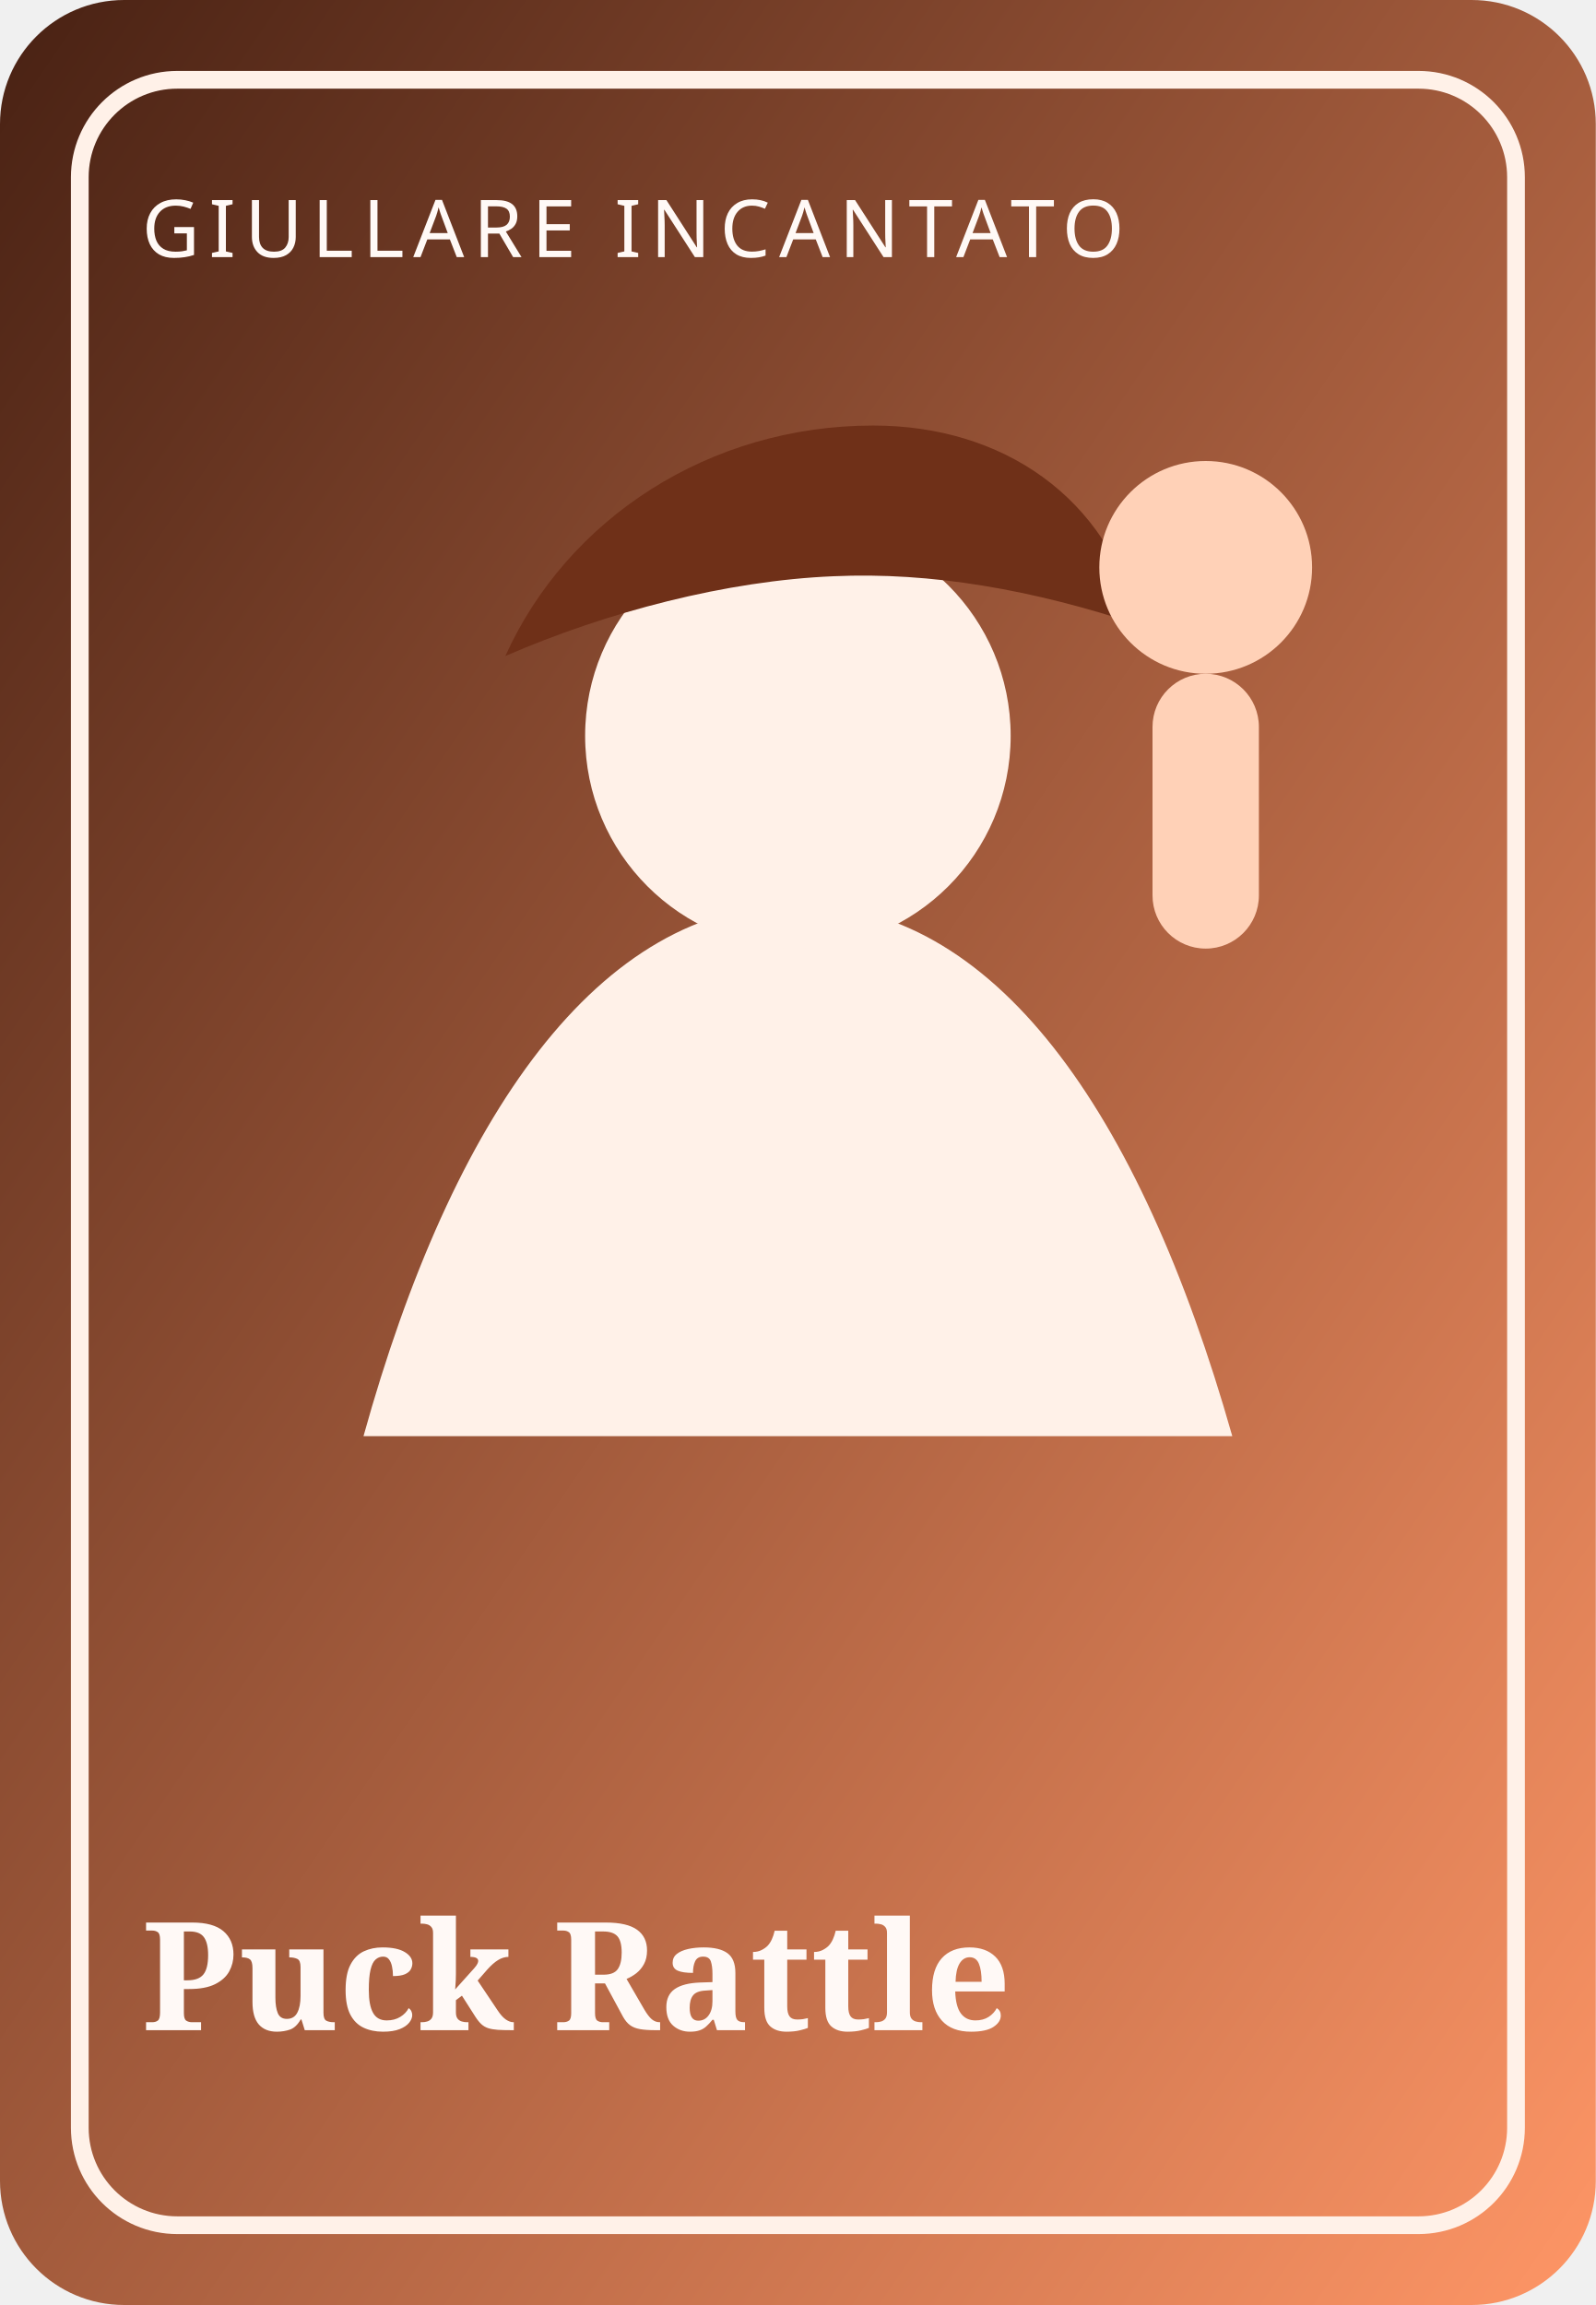
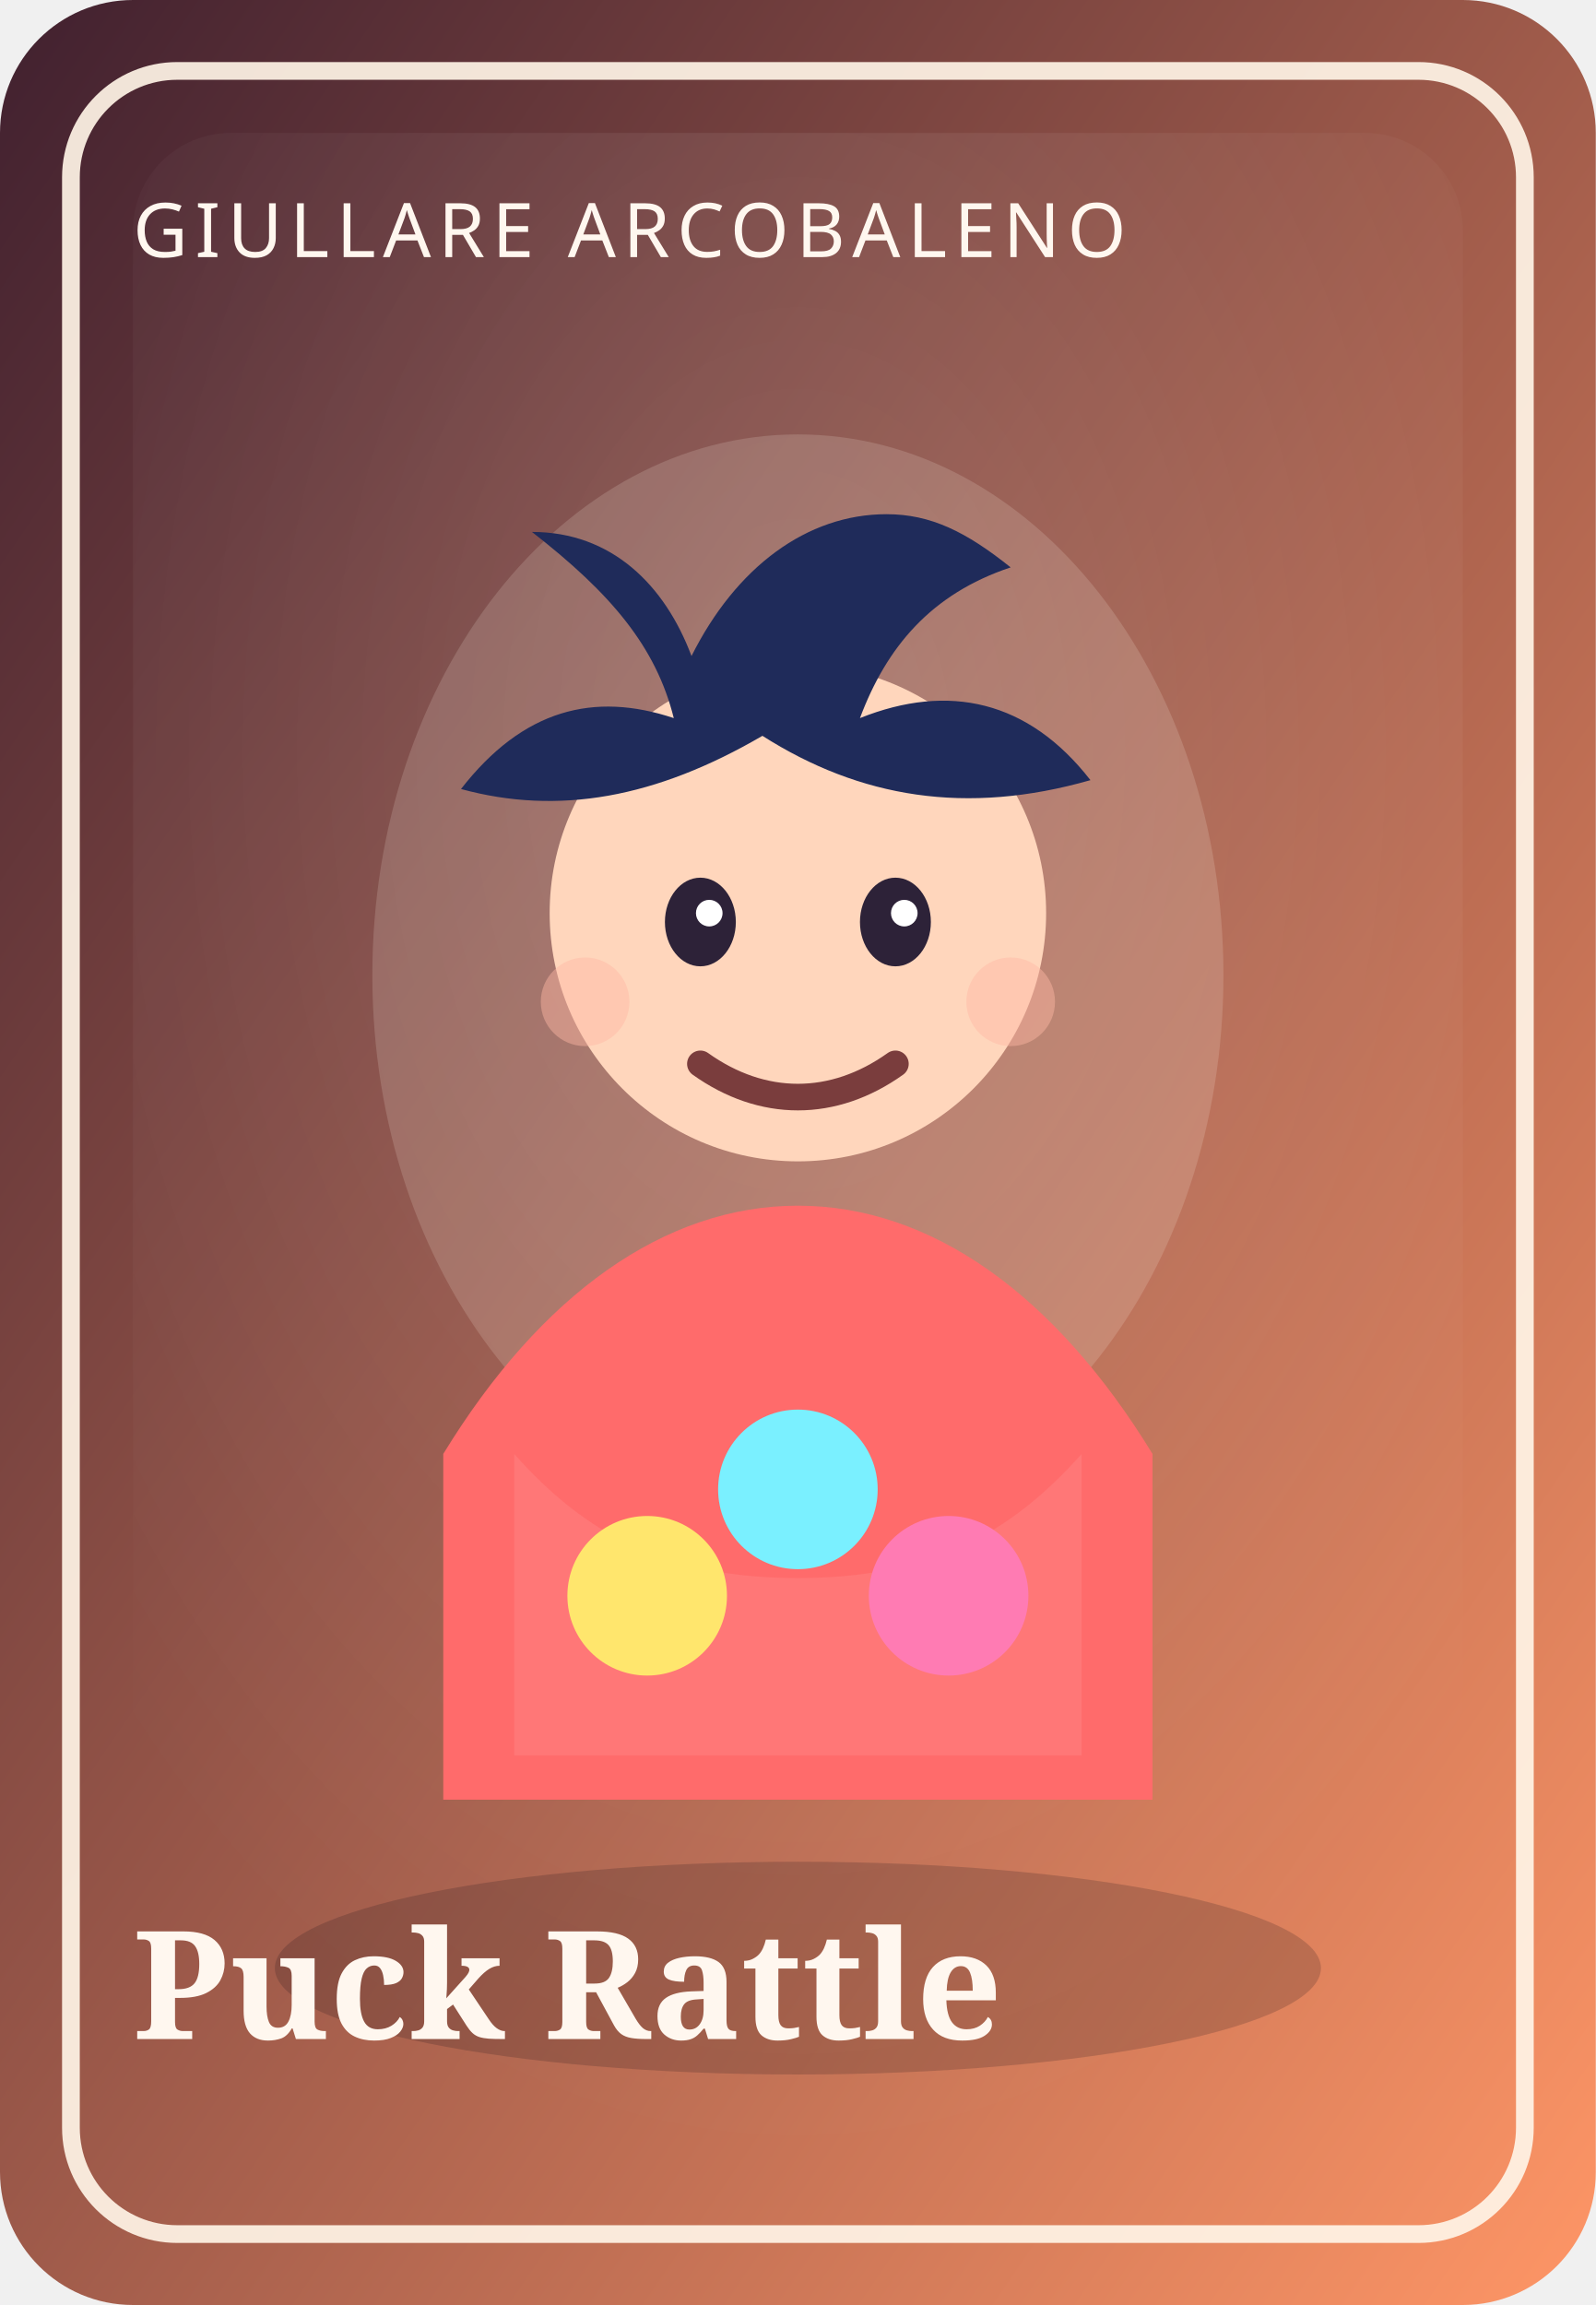
<svg xmlns="http://www.w3.org/2000/svg" viewBox="0 0 360 520">
  <defs>
-     <linearGradient id="g" x1="0%" y1="0%" x2="100%" y2="100%">
-       <stop offset="0%" stop-color="#482113" />
+     <linearGradient id="bg" x1="0%" y1="0%" x2="100%" y2="100%">
+       <stop offset="0%" stop-color="#40202f" />
      <stop offset="100%" stop-color="#ff9666" />
    </linearGradient>
+     <radialGradient id="glow" cx="50%" cy="30%" r="70%">
+       <stop offset="0%" stop-color="#ffffff" stop-opacity="0.34" />
+       <stop offset="100%" stop-color="#ffffff" stop-opacity="0" />
+     </radialGradient>
  </defs>
-   <rect width="360" height="520" rx="28" fill="url(#g)" />
-   <rect x="18" y="18" width="324" height="484" rx="22" fill="none" stroke="#fff1e8" stroke-width="4" />
-   <path d="M82 324c20-72 53-120 98-120 44 0 77 46 98 120" fill="#fff1e8" />
-   <circle cx="180" cy="166" r="48" fill="#fff1e8" />
-   <path d="M114 148c14-31 46-52 83-52 29 0 53 16 60 45-24-8-47-12-69-11-24 1-51 8-74 18z" fill="#6f3018" />
-   <circle cx="272" cy="128" r="24" fill="#ffd1b7" />
-   <rect x="260" y="152" width="24" height="62" rx="12" fill="#ffd1b7" />
-   <text x="32" y="58" font-size="18" fill="#fff9f6" font-family="'Trebuchet MS', sans-serif" letter-spacing="2">GIULLARE INCANTATO</text>
-   <text x="32" y="458" font-size="34" fill="#fff9f6" font-family="Georgia, serif" font-weight="700">Puck Rattle</text>
+   <rect width="360" height="520" rx="30" fill="url(#bg)" />
+   <rect x="16" y="16" width="328" height="488" rx="24" fill="none" stroke="#fff4e6" stroke-width="4" opacity="0.92" />
+   <rect x="30" y="30" width="300" height="460" rx="22" fill="url(#glow)" opacity="0.38" />
+   <ellipse cx="180" cy="220" rx="96" ry="122" fill="#fff3e9" fill-opacity="0.16" />
+   <ellipse cx="180" cy="444" rx="118" ry="24" fill="#130d18" fill-opacity="0.18" />
+   <path d="M100 328c22-36 50-56 80-56s58 20 80 56v78H100z" fill="#ff6b6b" />
+   <path d="M116 328c16 18 34 28 64 28s48-10 64-28v68H116z" fill="#ffffff" fill-opacity="0.08" />
+   <circle cx="180" cy="206" r="56" fill="#ffd6bc" />
+   <path d="M120 120c18 0 30 12 36 28 10-20 26-32 44-32 10 0 18 4 28 12-18 6-28 18-34 34 20-8 38-4 52 14-28 8-52 4-74-10-24 14-46 18-68 12 14-18 30-22 48-16-4-16-14-28-32-42z" fill="#1f2b5a" />
+   <ellipse cx="158" cy="208" rx="8" ry="10" fill="#2d2238" />
+   <ellipse cx="202" cy="208" rx="8" ry="10" fill="#2d2238" />
+   <circle cx="160" cy="206" r="3" fill="#ffffff" />
+   <circle cx="204" cy="206" r="3" fill="#ffffff" />
+   <path d="M158 240c14 10 30 10 44 0" stroke="#7a3d3d" stroke-width="6" stroke-linecap="round" fill="none" />
+   <circle cx="132" cy="226" r="10" fill="#ffb8a6" fill-opacity="0.45" />
+   <circle cx="228" cy="226" r="10" fill="#ffb8a6" fill-opacity="0.45" />
+   <circle cx="146" cy="360" r="18" fill="#ffe66d" />
+   <circle cx="180" cy="336" r="18" fill="#7af0ff" />
+   <circle cx="214" cy="360" r="18" fill="#ff7bb3" />
+   <text x="30" y="58" font-size="17" fill="#fff7ef" font-family="Trebuchet MS, sans-serif" letter-spacing="1.6">GIULLARE ARCOBALENO</text>
+   <text x="30" y="460" font-size="34" fill="#fff7ef" font-family="Georgia, serif" font-weight="700">Puck Rattle</text>
</svg>
